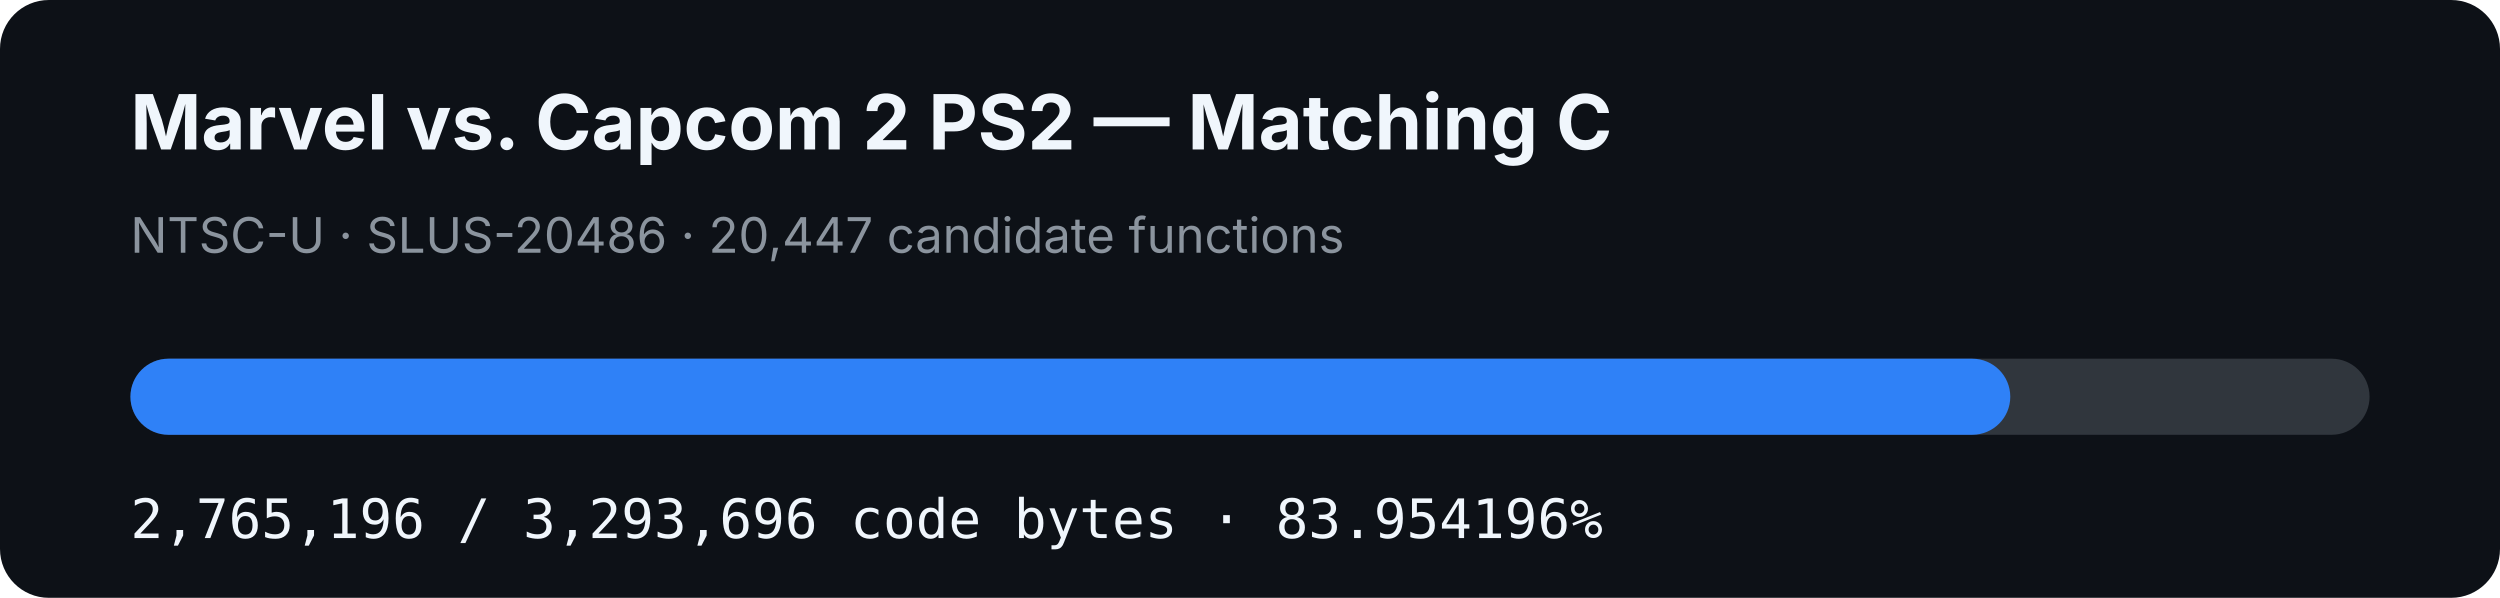
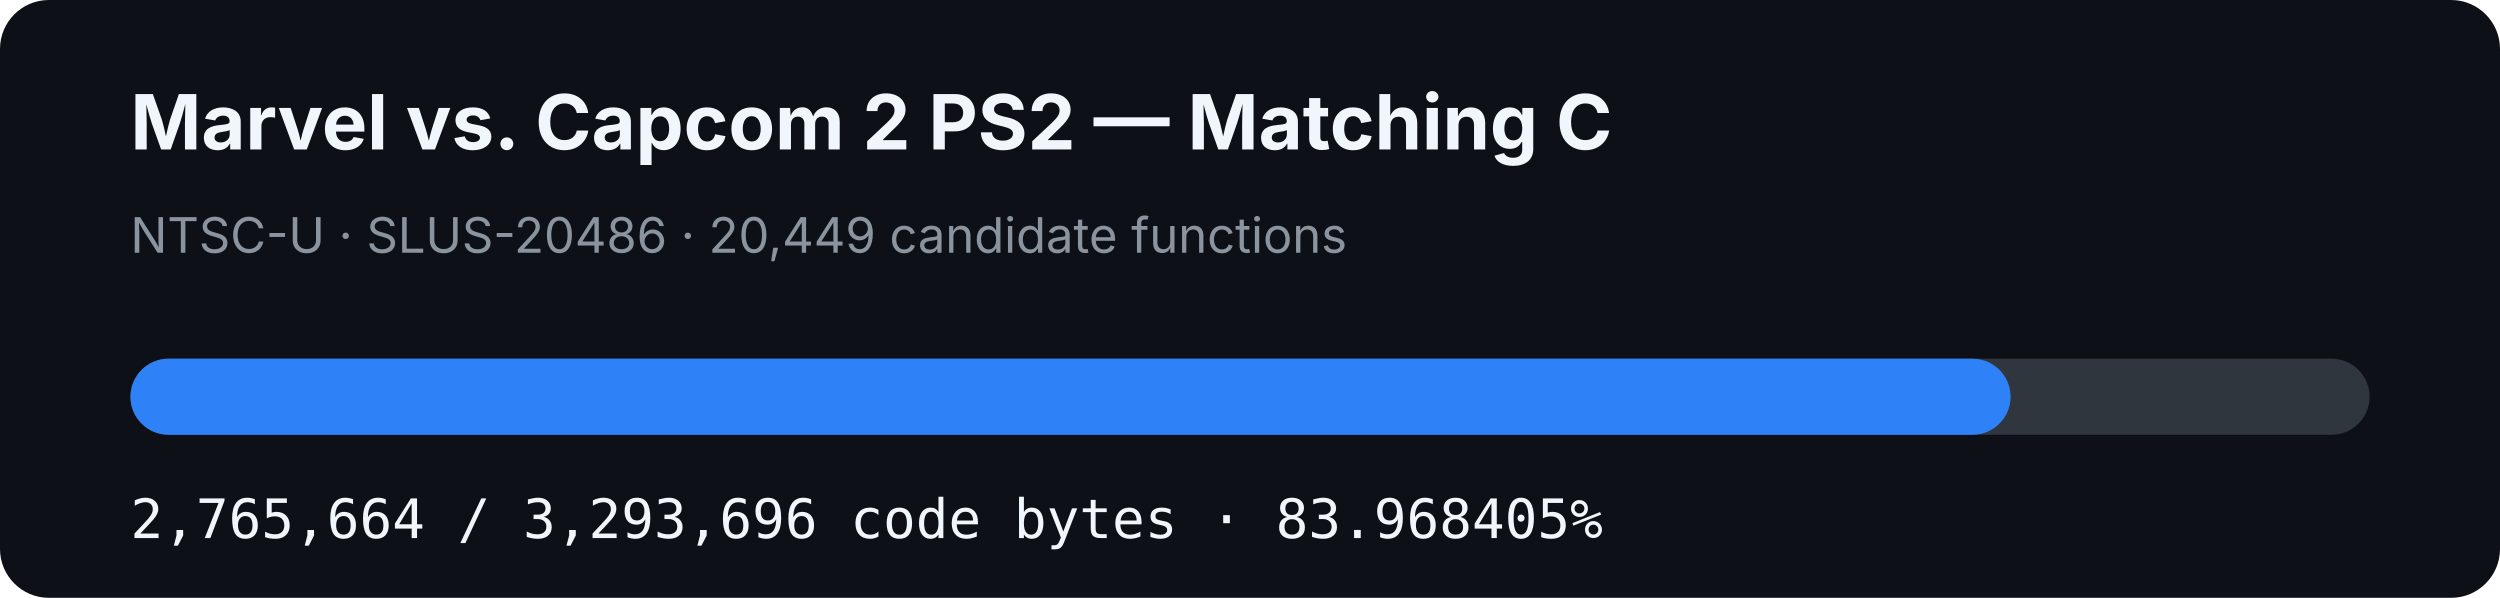
- <svg xmlns="http://www.w3.org/2000/svg" width="920" height="220" viewBox="0 0 920 220" role="img" aria-label="MVC2 PS2 matching C progress: 83.954196%">
+ <svg xmlns="http://www.w3.org/2000/svg" width="920" height="220" viewBox="0 0 920 220" role="img" aria-label="MVC2 PS2 matching C progress: 83.968405%">
  <rect width="920" height="220" rx="18" fill="#0d1117" />
  <text x="48" y="55" fill="#f0f6fc" font-family="-apple-system,BlinkMacSystemFont,Segoe UI,sans-serif" font-size="28" font-weight="700">Marvel vs. Capcom 2 PS2 — Matching C</text>
-   <text x="48" y="93" fill="#8b949e" font-family="-apple-system,BlinkMacSystemFont,Segoe UI,sans-serif" font-size="18">NTSC-U · SLUS-20486 · 20,447 candidate functions</text>
+   <text x="48" y="93" fill="#8b949e" font-family="-apple-system,BlinkMacSystemFont,Segoe UI,sans-serif" font-size="18">NTSC-U · SLUS-20486 · 20,449 candidate functions</text>
  <rect x="48" y="132" width="824" height="28" rx="14" fill="#30363d" />
-   <rect x="48" y="132" width="691.783" height="28" rx="14" fill="#2f81f7" />
-   <text x="48" y="198" fill="#f0f6fc" font-family="ui-monospace,SFMono-Regular,Menlo,monospace" font-size="20">2,765,196 / 3,293,696 code bytes · 83.954196%</text>
+   <rect x="48" y="132" width="691.9" height="28" rx="14" fill="#2f81f7" />
+   <text x="48" y="198" fill="#f0f6fc" font-family="ui-monospace,SFMono-Regular,Menlo,monospace" font-size="20">2,765,664 / 3,293,696 code bytes · 83.968405%</text>
</svg>
